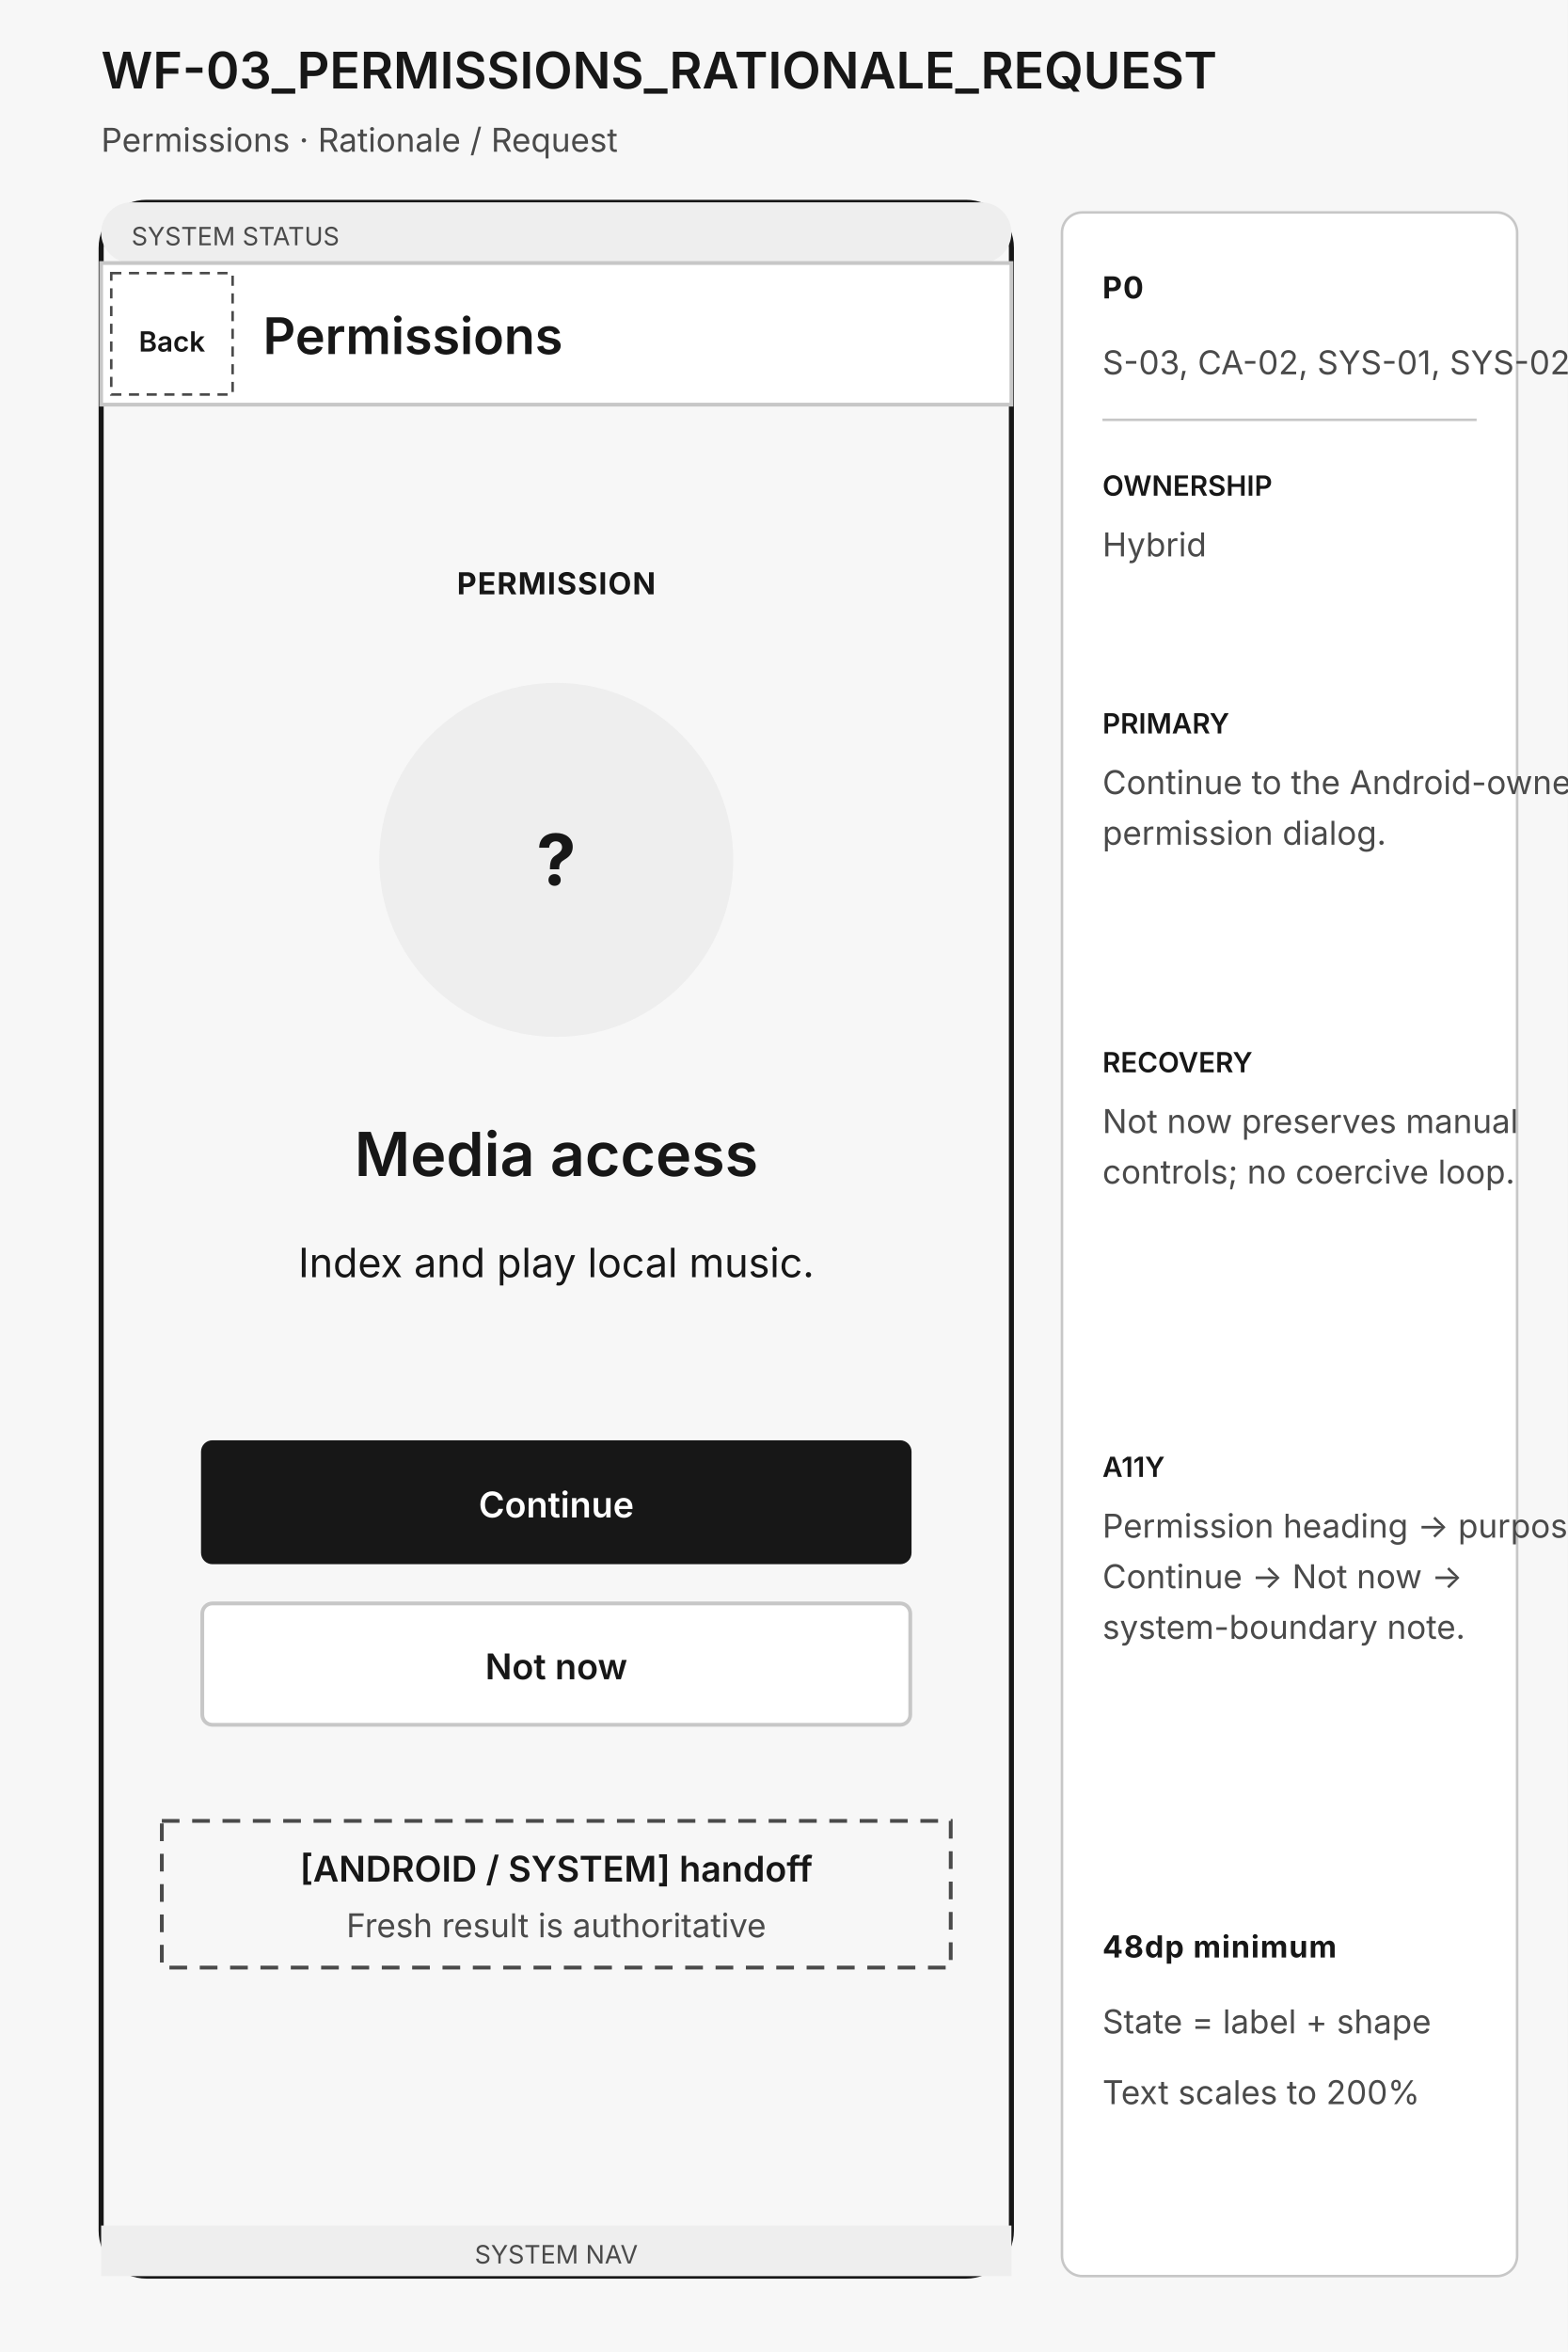
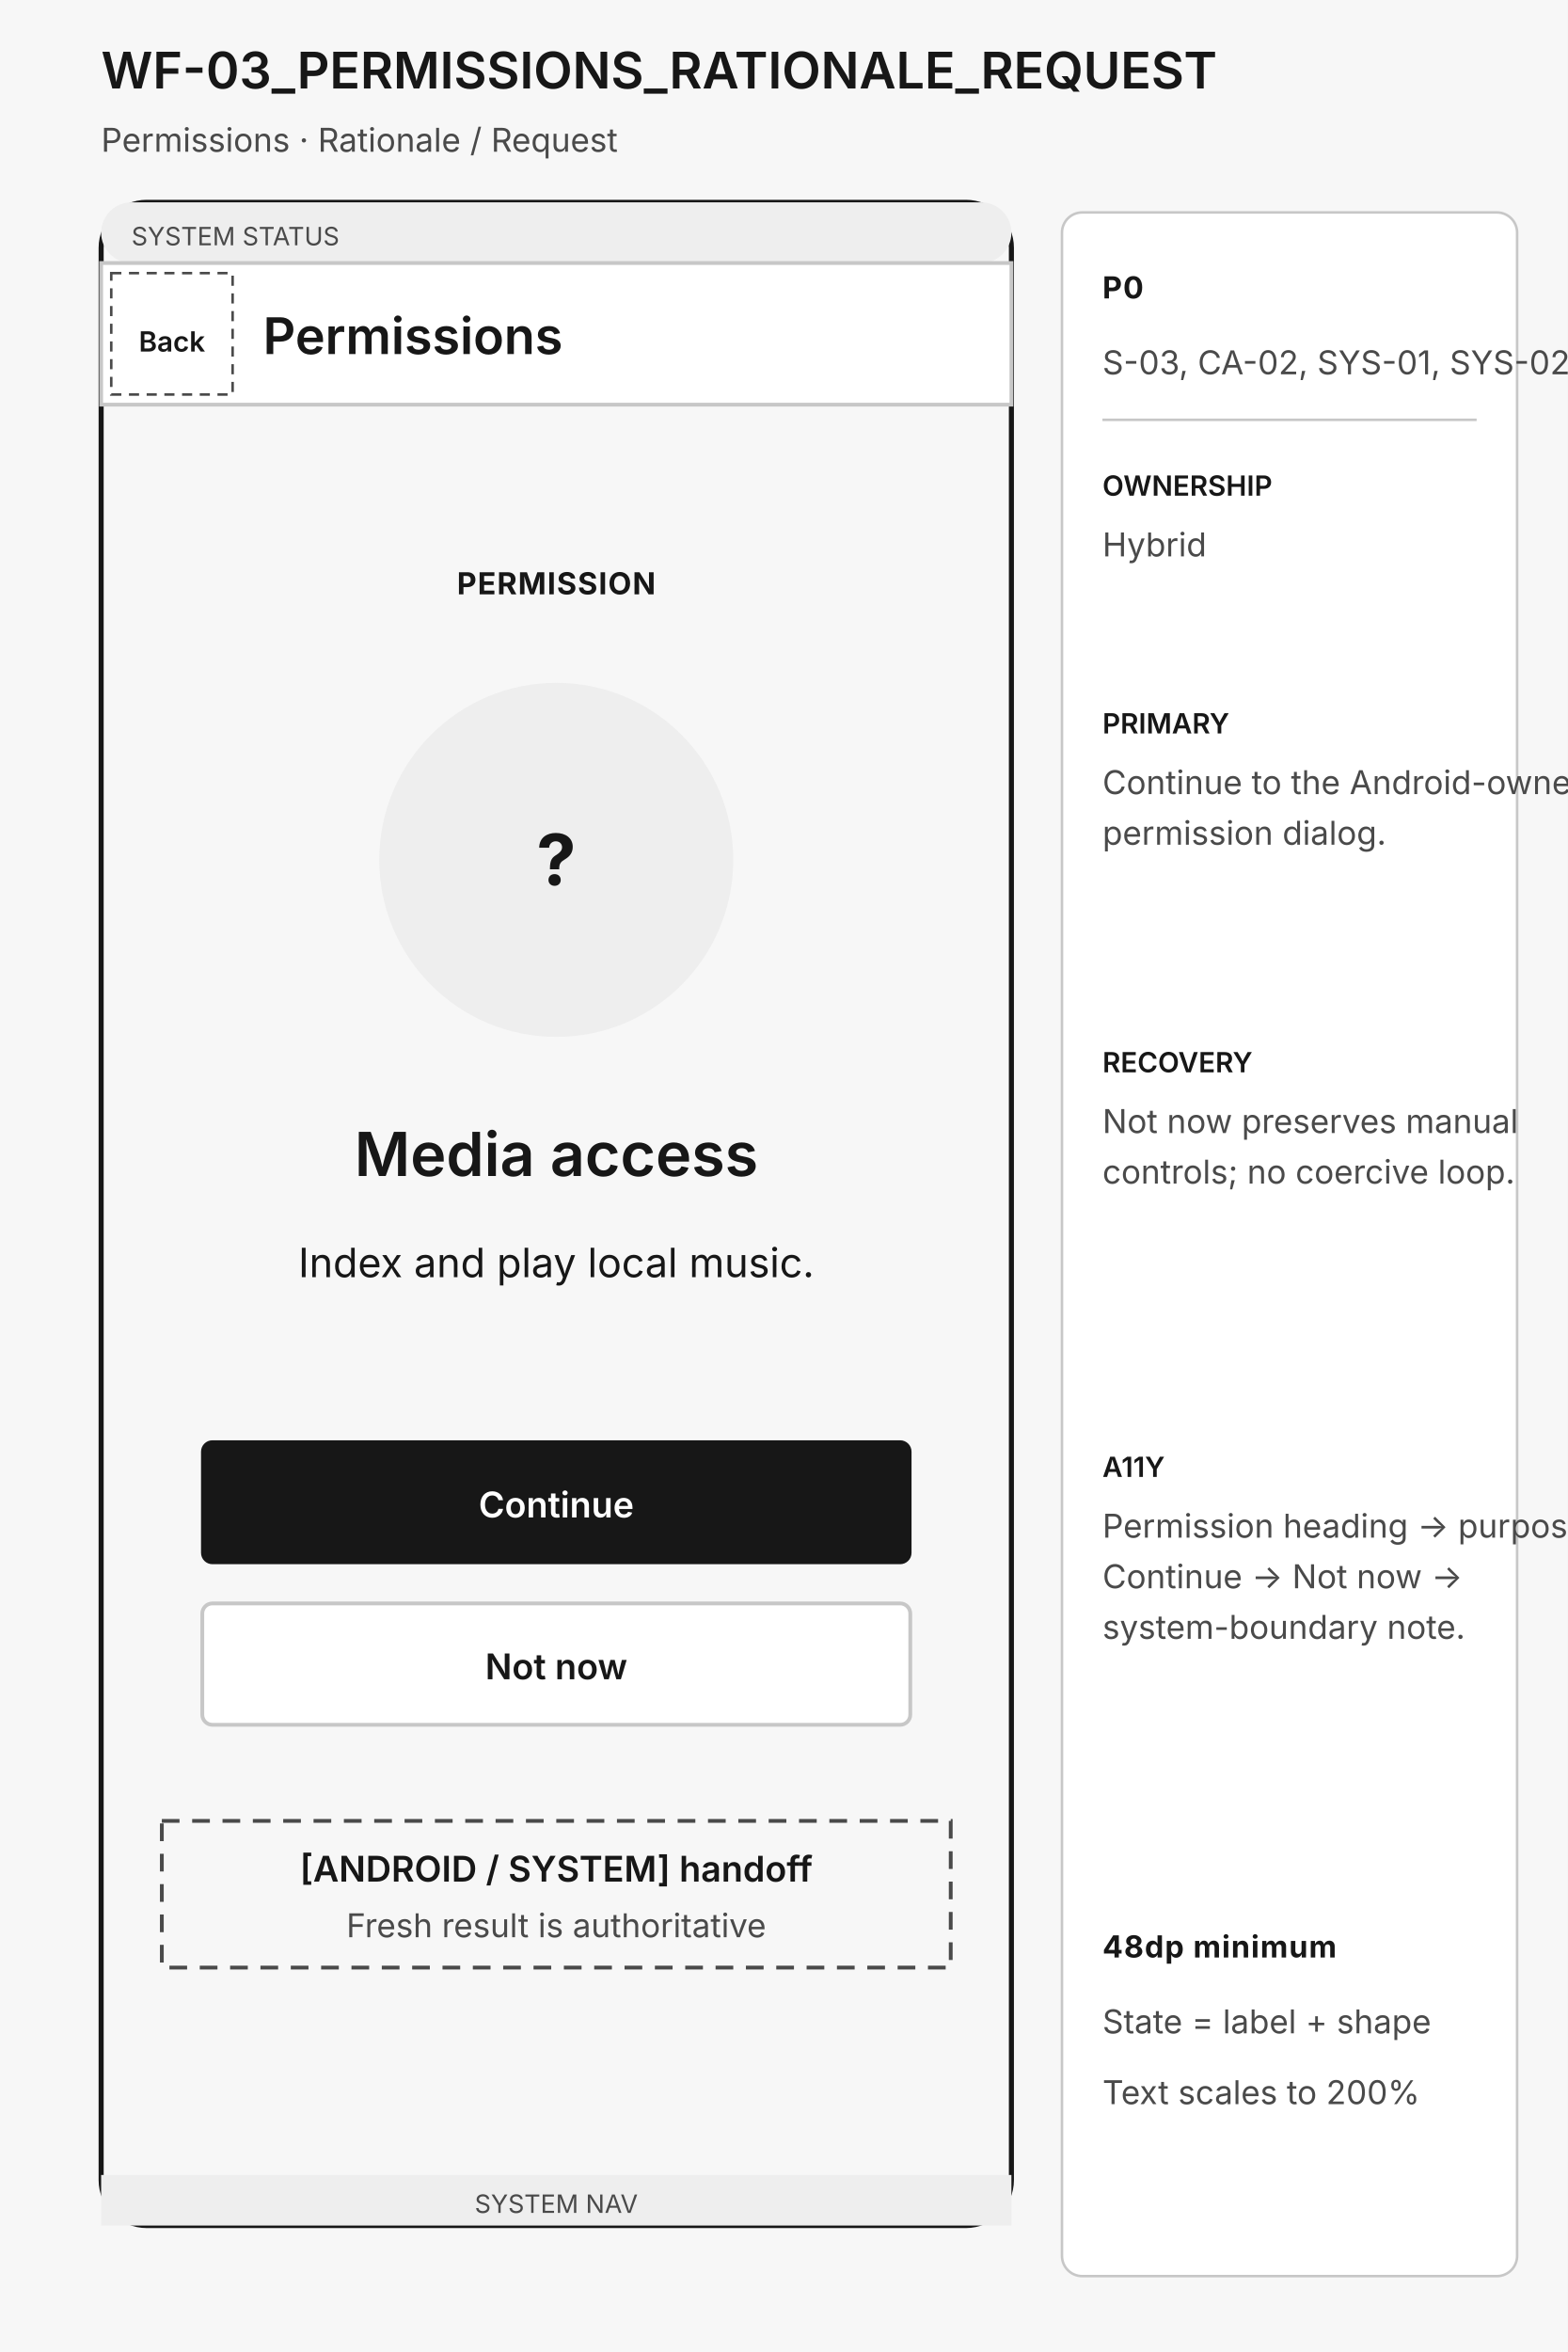
<svg xmlns="http://www.w3.org/2000/svg" width="620" height="930" viewBox="0 0 620 930" role="img" aria-labelledby="title desc" data-wf-id="WF-03_PERMISSIONS_RATIONALE_REQUEST" data-state-ids="S-03, CA-02, SYS-01, SYS-02" data-priority="P0">
  <style>text{font-family:Inter,Arial,sans-serif;fill:#171717}.title{font-size:28px;font-weight:700}.h1{font-size:24px;font-weight:600}.h2{font-size:20px;font-weight:600}.body{font-size:16px}.label{font-size:14px;font-weight:600}.note{font-size:13px;fill:#4A4A4A}.mini{font-size:11px;font-weight:600}.measure{font-size:10px;fill:#4A4A4A}.chip{font-size:12px;font-weight:700;letter-spacing:.4px}.device{fill:#F7F7F7;stroke:#171717;stroke-width:2}.surface{fill:#FFFFFF;stroke:#C7C7C7;stroke-width:1.5}.subtle{fill:#EEEEEE}.inverse{fill:#171717;stroke:#171717}.inverseText{fill:#FFFFFF}.touch{fill:none;stroke:#4A4A4A;stroke-width:1;stroke-dasharray:4 3}.selected{fill:#EEEEEE;stroke:#171717;stroke-width:2}.system{fill:#F7F7F7;stroke:#4A4A4A;stroke-width:1.5;stroke-dasharray:7 5}.annotation{fill:#FFFFFF;stroke:#C7C7C7}.divider{stroke:#C7C7C7}</style>
  <rect width="620" height="930" fill="#F7F7F7" />
  <text x="40" y="35" class="h2" text-anchor="start">WF-03_PERMISSIONS_RATIONALE_REQUEST</text>
  <text x="40" y="60" class="note" text-anchor="start">Permissions · Rationale / Request</text>
-   <rect x="40" y="80" width="360" height="820" rx="18" class="device" />
+   <rect x="40" y="80" width="360" height="800" rx="18" class="device" />
  <rect x="40" y="80" width="360" height="24" rx="12" class="subtle" />
  <text x="52" y="97" class="measure" text-anchor="start">SYSTEM STATUS</text>
  <g>
    <rect x="40" y="104" width="360" height="56" class="surface" />
    <g data-touch-min="48">
      <rect x="44" y="108" width="48" height="48" class="touch" />
      <text x="68" y="139" class="mini" text-anchor="middle">Back</text>
    </g>
    <text x="104" y="140" class="h2" text-anchor="start">Permissions</text>
  </g>
  <text x="220" y="235" class="chip" text-anchor="middle">PERMISSION</text>
  <rect x="150" y="270" width="140" height="140" rx="70" class="subtle" />
  <text x="220" y="350" class="title" text-anchor="middle">?</text>
  <text x="220" y="465" class="h1" text-anchor="middle">Media access</text>
  <text x="220" y="505" class="body" text-anchor="middle">Index and play local music.</text>
  <g data-touch-min="48">
    <rect x="80" y="570" width="280" height="48" rx="4" class="inverse" />
    <text x="220" y="600" class="label inverseText" text-anchor="middle">Continue</text>
  </g>
  <g data-touch-min="48">
    <rect x="80" y="634" width="280" height="48" rx="4" class="surface" />
    <text x="220" y="664" class="label" text-anchor="middle">Not now</text>
  </g>
  <rect x="64" y="720" width="312" height="58" class="system" />
  <text x="220" y="744" class="label" text-anchor="middle">[ANDROID / SYSTEM] handoff</text>
  <text x="220" y="766" class="note" text-anchor="middle">Fresh result is authoritative</text>
-   <rect x="40" y="880" width="360" height="20" class="subtle" />
-   <text x="220" y="895" class="measure" text-anchor="middle">SYSTEM NAV</text>
+   <rect x="40" y="860" width="360" height="20" class="subtle" />
+   <text x="220" y="875" class="measure" text-anchor="middle">SYSTEM NAV</text>
  <g transform="translate(420 84)">
    <rect width="180" height="816" rx="8" class="annotation" />
    <text x="16" y="34" class="chip" text-anchor="start">P0</text>
    <text x="16" y="64" class="note" text-anchor="start">S-03, CA-02, SYS-01, SYS-02</text>
    <line x1="16" y1="82" x2="164" y2="82" class="divider" />
    <text x="16" y="112" class="mini" text-anchor="start">OWNERSHIP</text>
    <text x="16" y="136" class="note" text-anchor="start">Hybrid</text>
    <text x="16" y="206" class="mini" text-anchor="start">PRIMARY</text>
    <text x="16" y="230" class="note" text-anchor="start">Continue to the Android-owned</text>
    <text x="16" y="250" class="note" text-anchor="start">permission dialog.</text>
    <text x="16" y="340" class="mini" text-anchor="start">RECOVERY</text>
    <text x="16" y="364" class="note" text-anchor="start">Not now preserves manual</text>
    <text x="16" y="384" class="note" text-anchor="start">controls; no coercive loop.</text>
    <text x="16" y="500" class="mini" text-anchor="start">A11Y</text>
    <text x="16" y="524" class="note" text-anchor="start">Permission heading → purpose →</text>
    <text x="16" y="544" class="note" text-anchor="start">Continue → Not now →</text>
    <text x="16" y="564" class="note" text-anchor="start">system-boundary note.</text>
    <text x="16" y="690" class="chip" text-anchor="start">48dp minimum</text>
    <text x="16" y="720" class="note" text-anchor="start">State = label + shape</text>
    <text x="16" y="748" class="note" text-anchor="start">Text scales to 200%</text>
  </g>
</svg>
